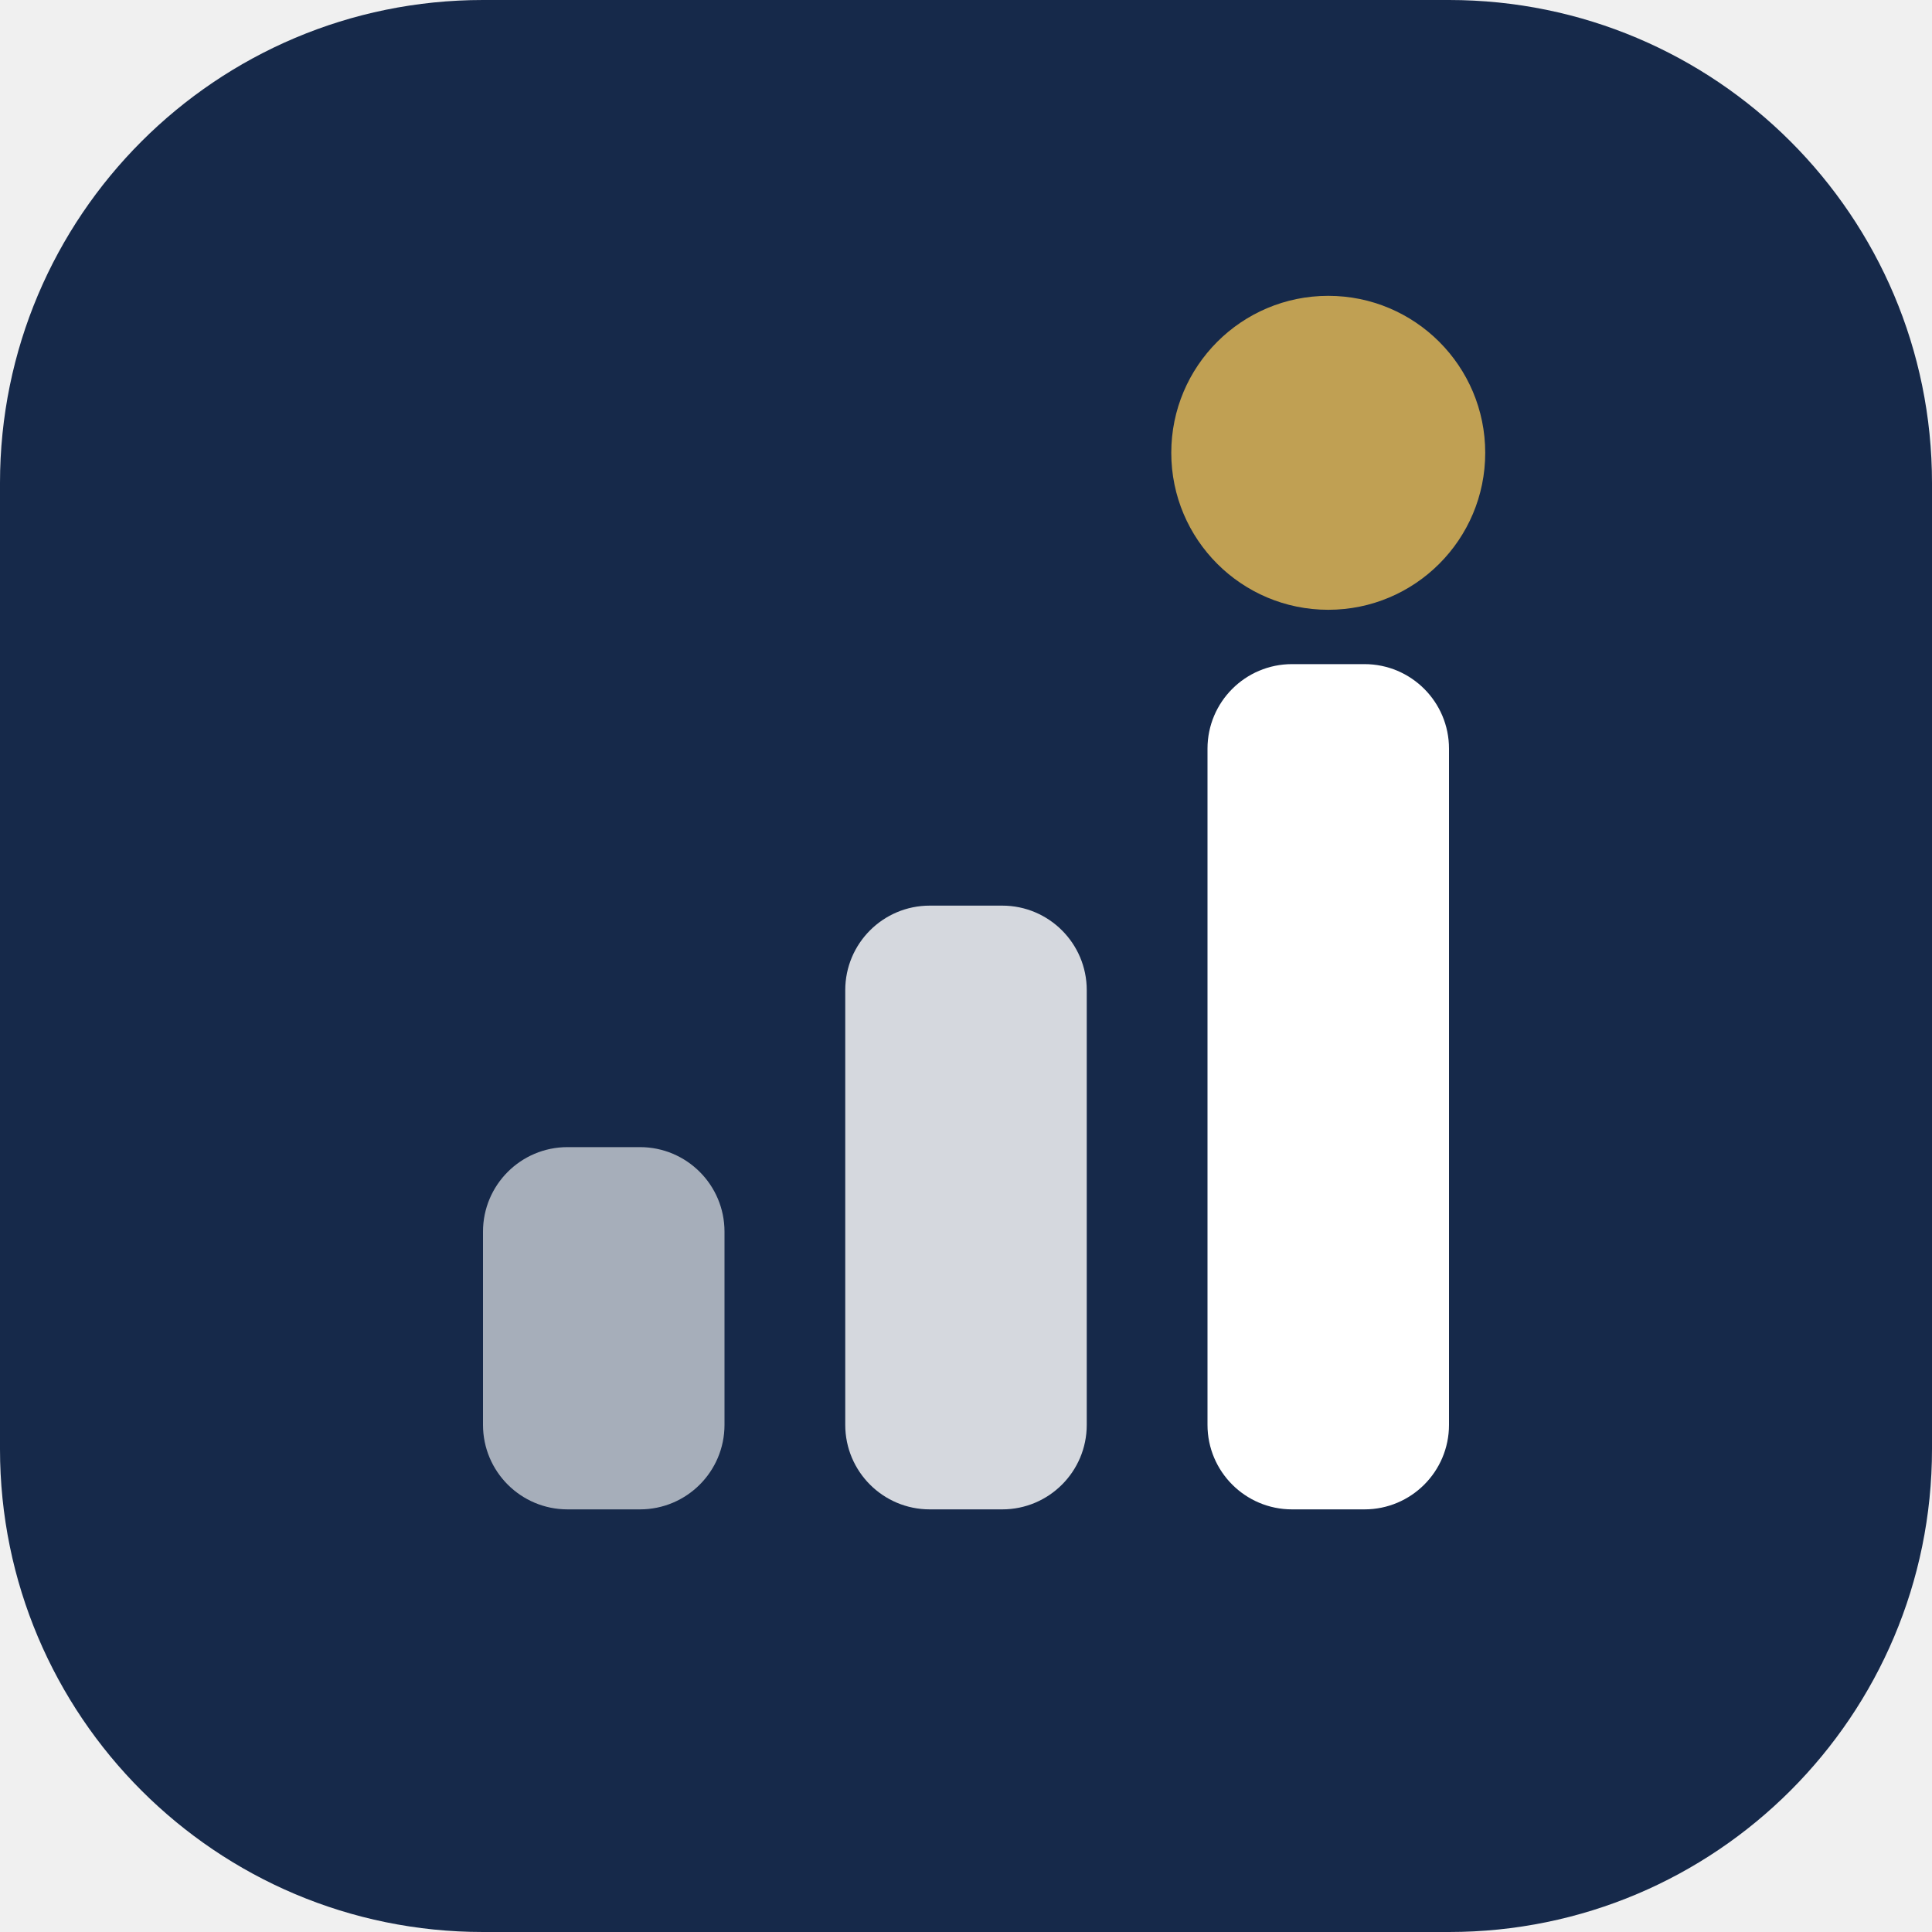
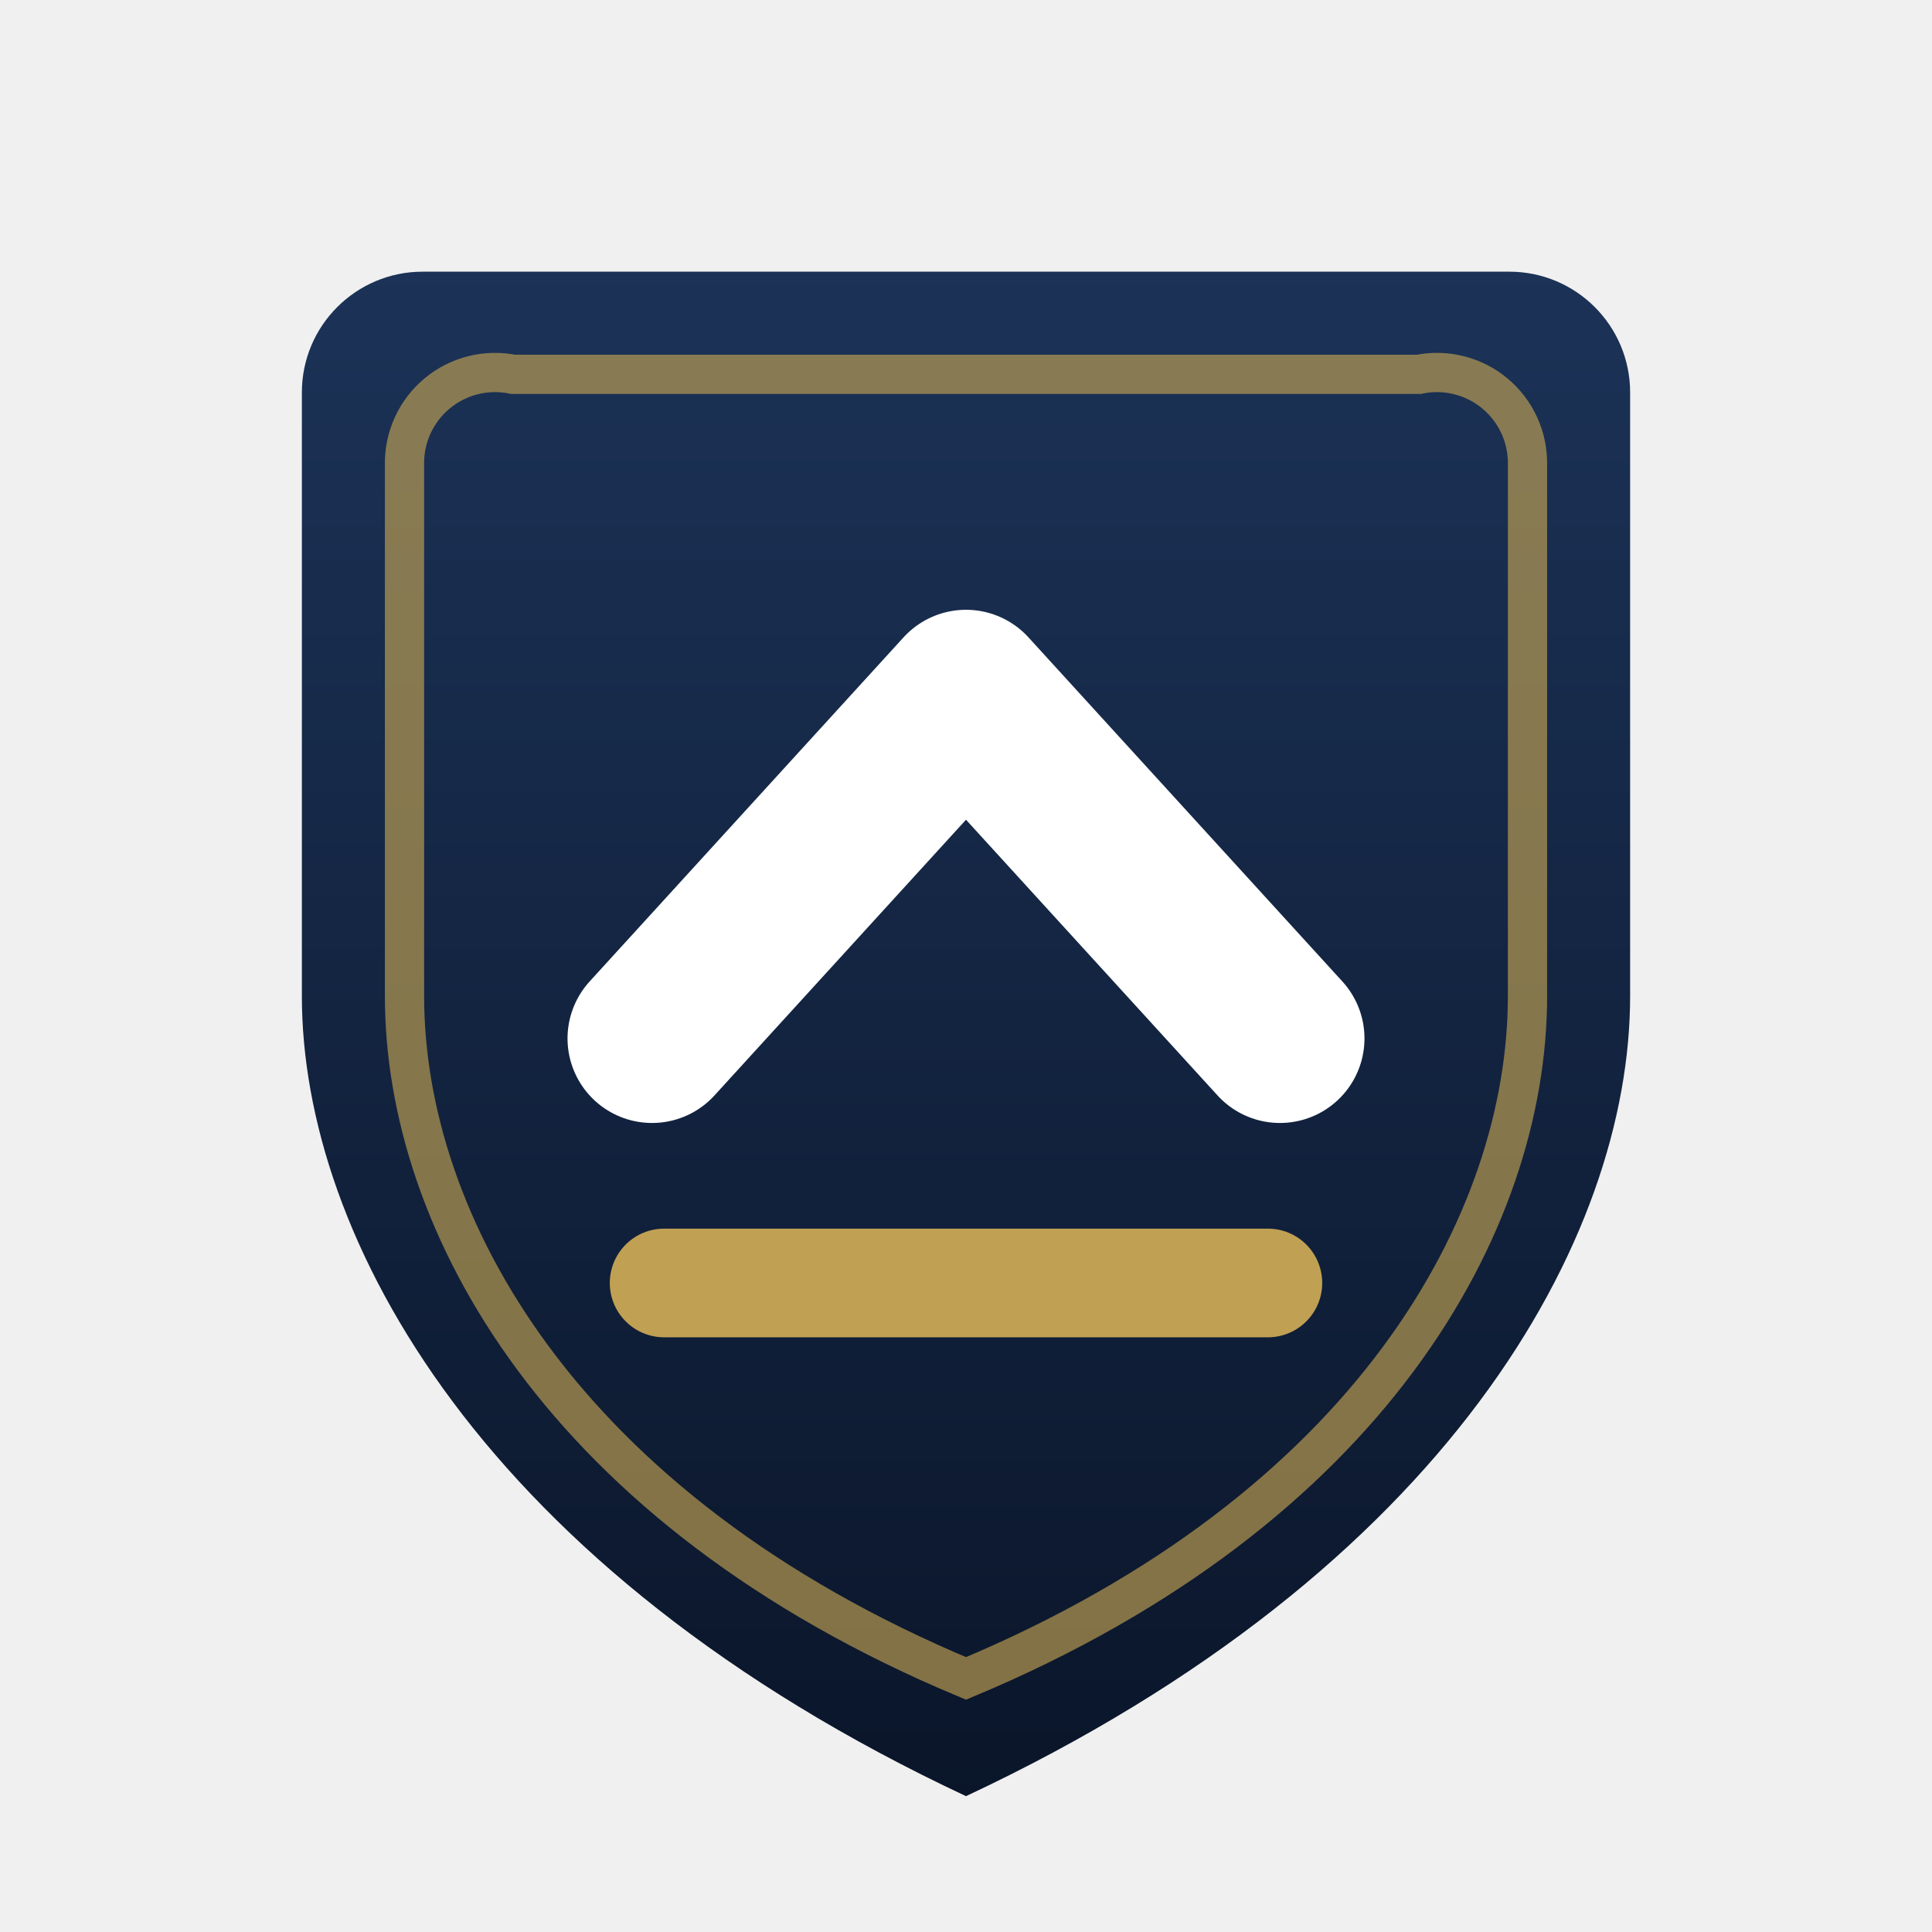
- <svg xmlns="http://www.w3.org/2000/svg" width="32" height="32" viewBox="0 0 32 32" fill="none">
-   <rect width="32" height="32" rx="8" fill="#16294A" />
-   <rect x="8" y="19" width="4" height="6" rx="1.4" fill="#FFFFFF" opacity="0.62" />
-   <rect x="14" y="15" width="4" height="10" rx="1.4" fill="#FFFFFF" opacity="0.82" />
-   <rect x="20" y="11" width="4" height="14" rx="1.4" fill="#FFFFFF" />
-   <circle cx="22" cy="7.5" r="2.6" fill="#C0A053" />
+ <svg xmlns="http://www.w3.org/2000/svg" width="64" height="64" viewBox="0 0 64 64" fill="none">
+   <defs>
+     <linearGradient id="lwPlate" x1="32" y1="8" x2="32" y2="60" gradientUnits="userSpaceOnUse">
+       <stop stop-color="#1C3358" />
+       <stop offset="1" stop-color="#0A1529" />
+     </linearGradient>
+   </defs>
+   <path d="M14 9H50A4 4 0 0 1 54 13V33C54 41 48 52 32 59.5C16 52 10 41 10 33V13A4 4 0 0 1 14 9Z" fill="url(#lwPlate)" />
+   <path d="M17 12.4H47A3 3 0 0 1 50.6 15.4V33C50.6 40.5 45.4 50 32 55.6C18.6 50 13.4 40.5 13.4 33V15.4A3 3 0 0 1 17 12.4Z" stroke="#C0A053" stroke-width="1.3" stroke-opacity="0.66" />
+   <path d="M21.6 34.4L32 23L42.4 34.4" stroke="#FFFFFF" stroke-width="5.6" stroke-linecap="round" stroke-linejoin="round" />
+   <path d="M22 42.5H42" stroke="#C0A053" stroke-width="3.6" stroke-linecap="round" />
</svg>
